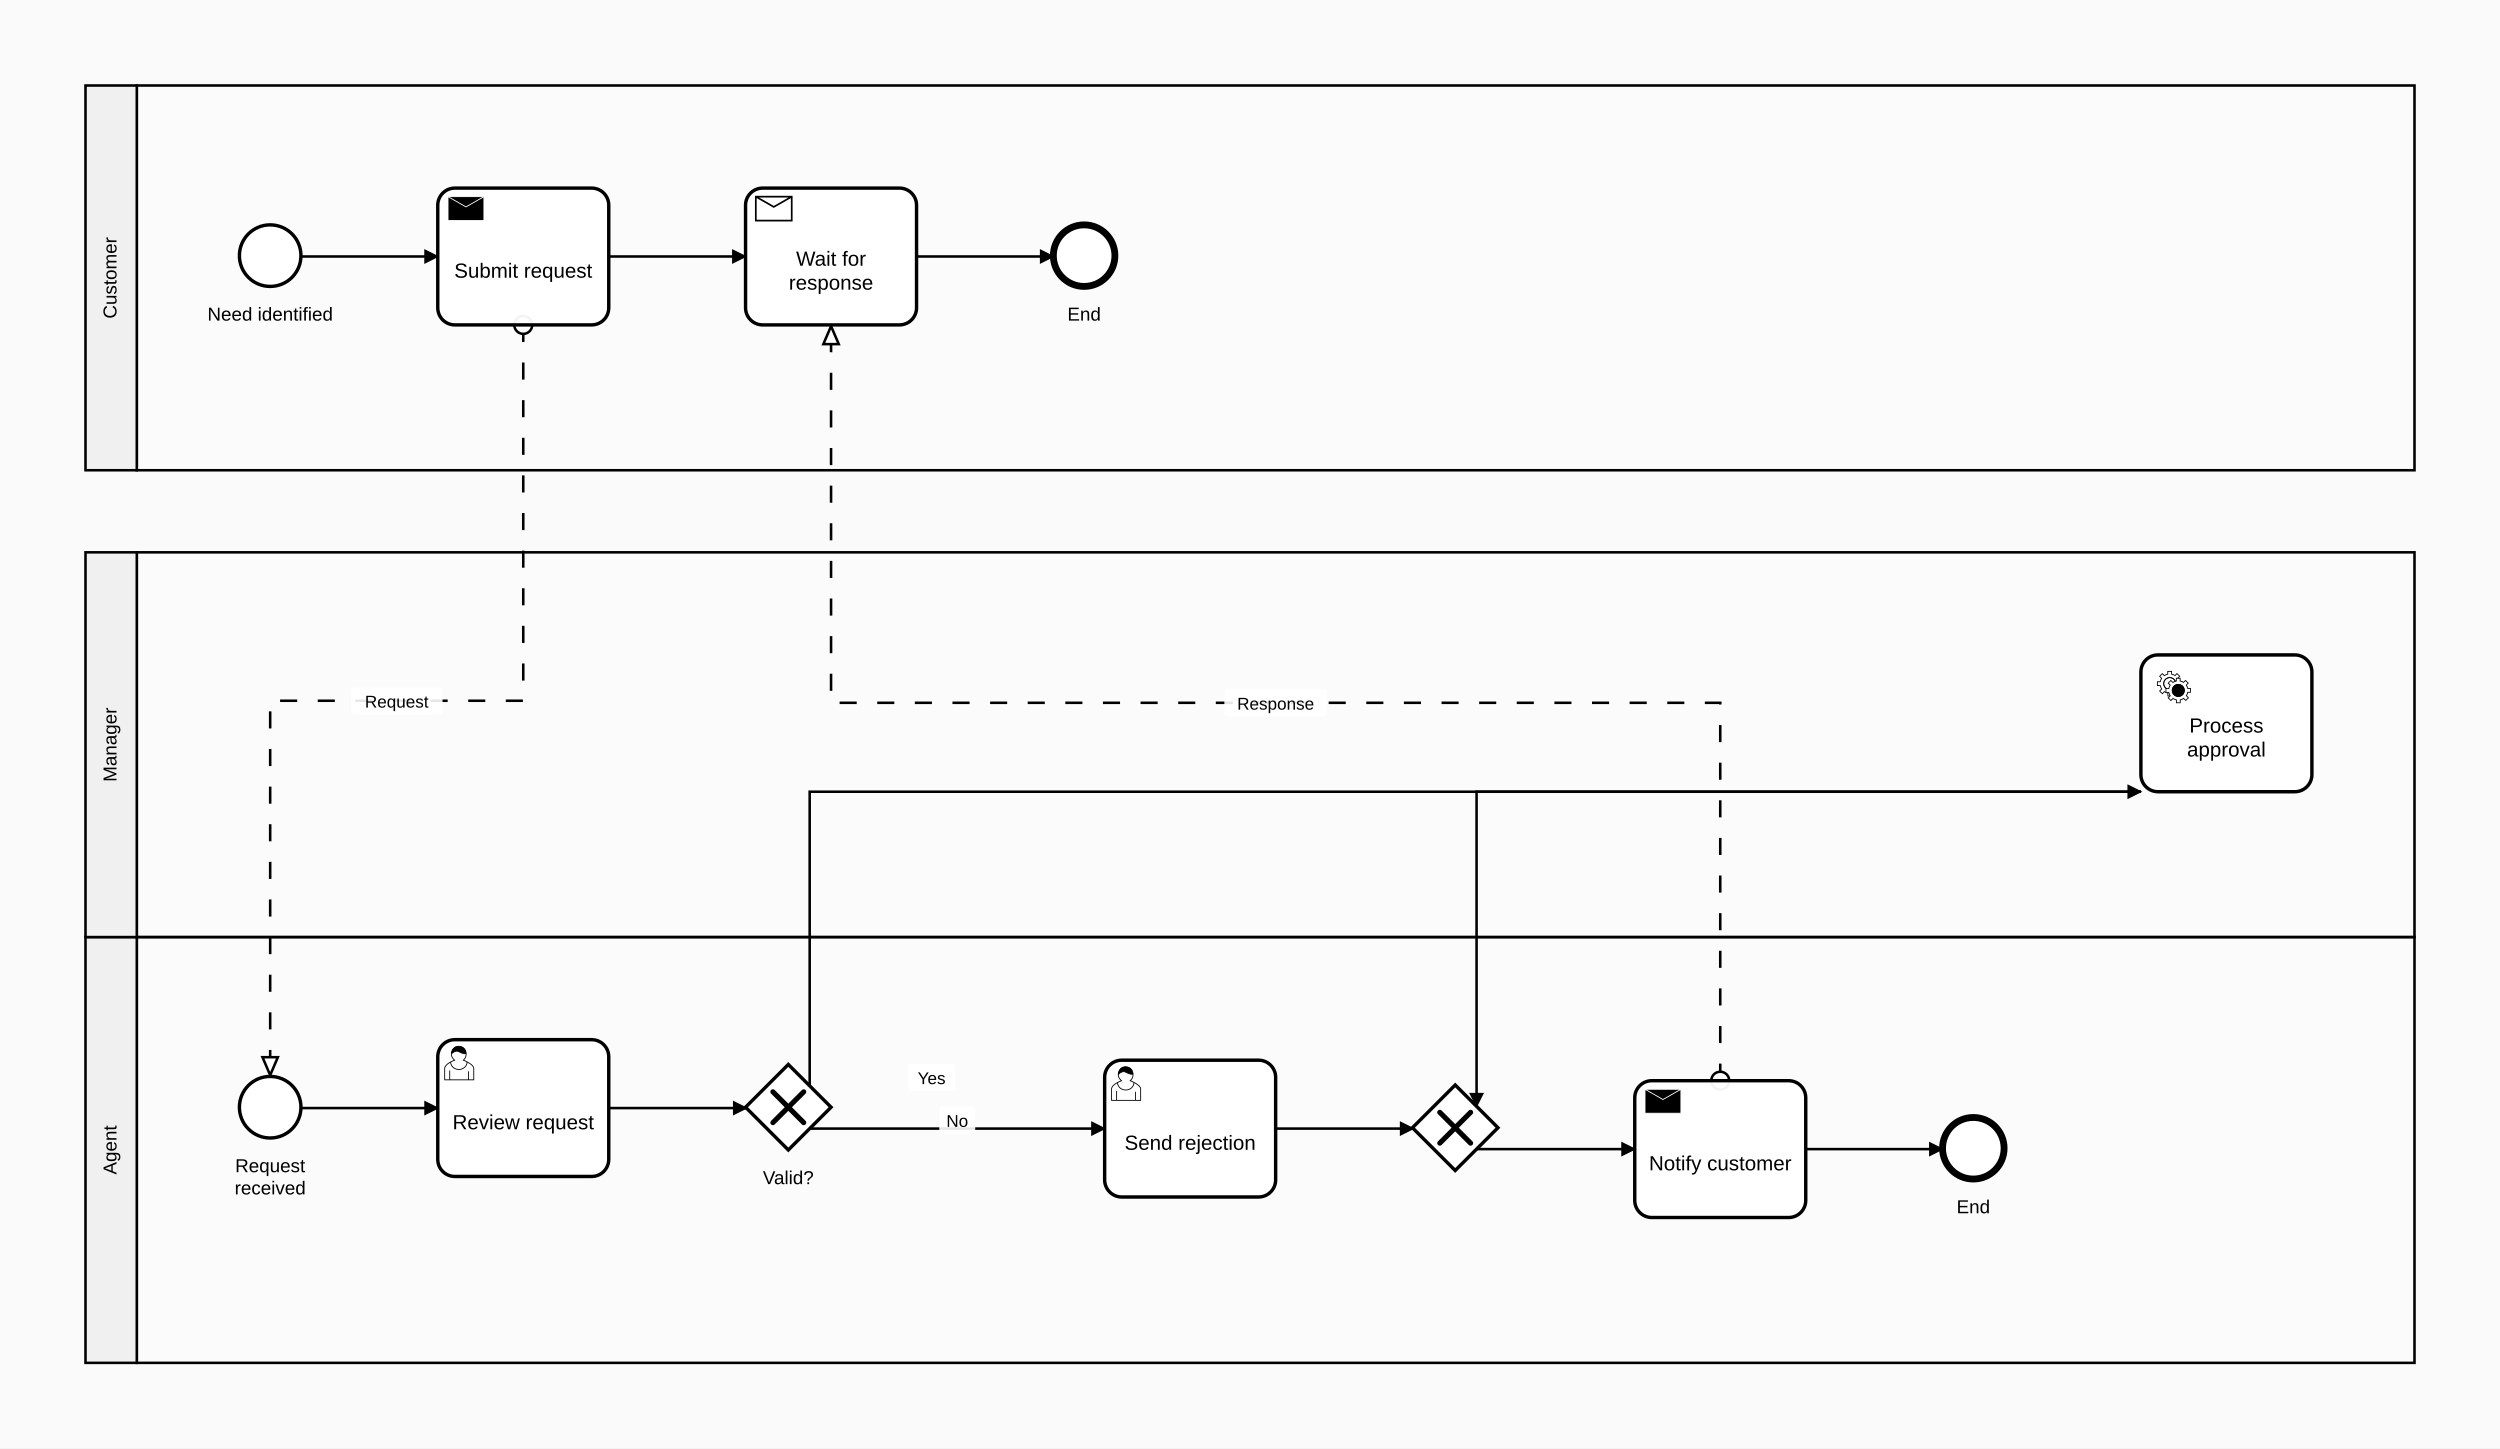
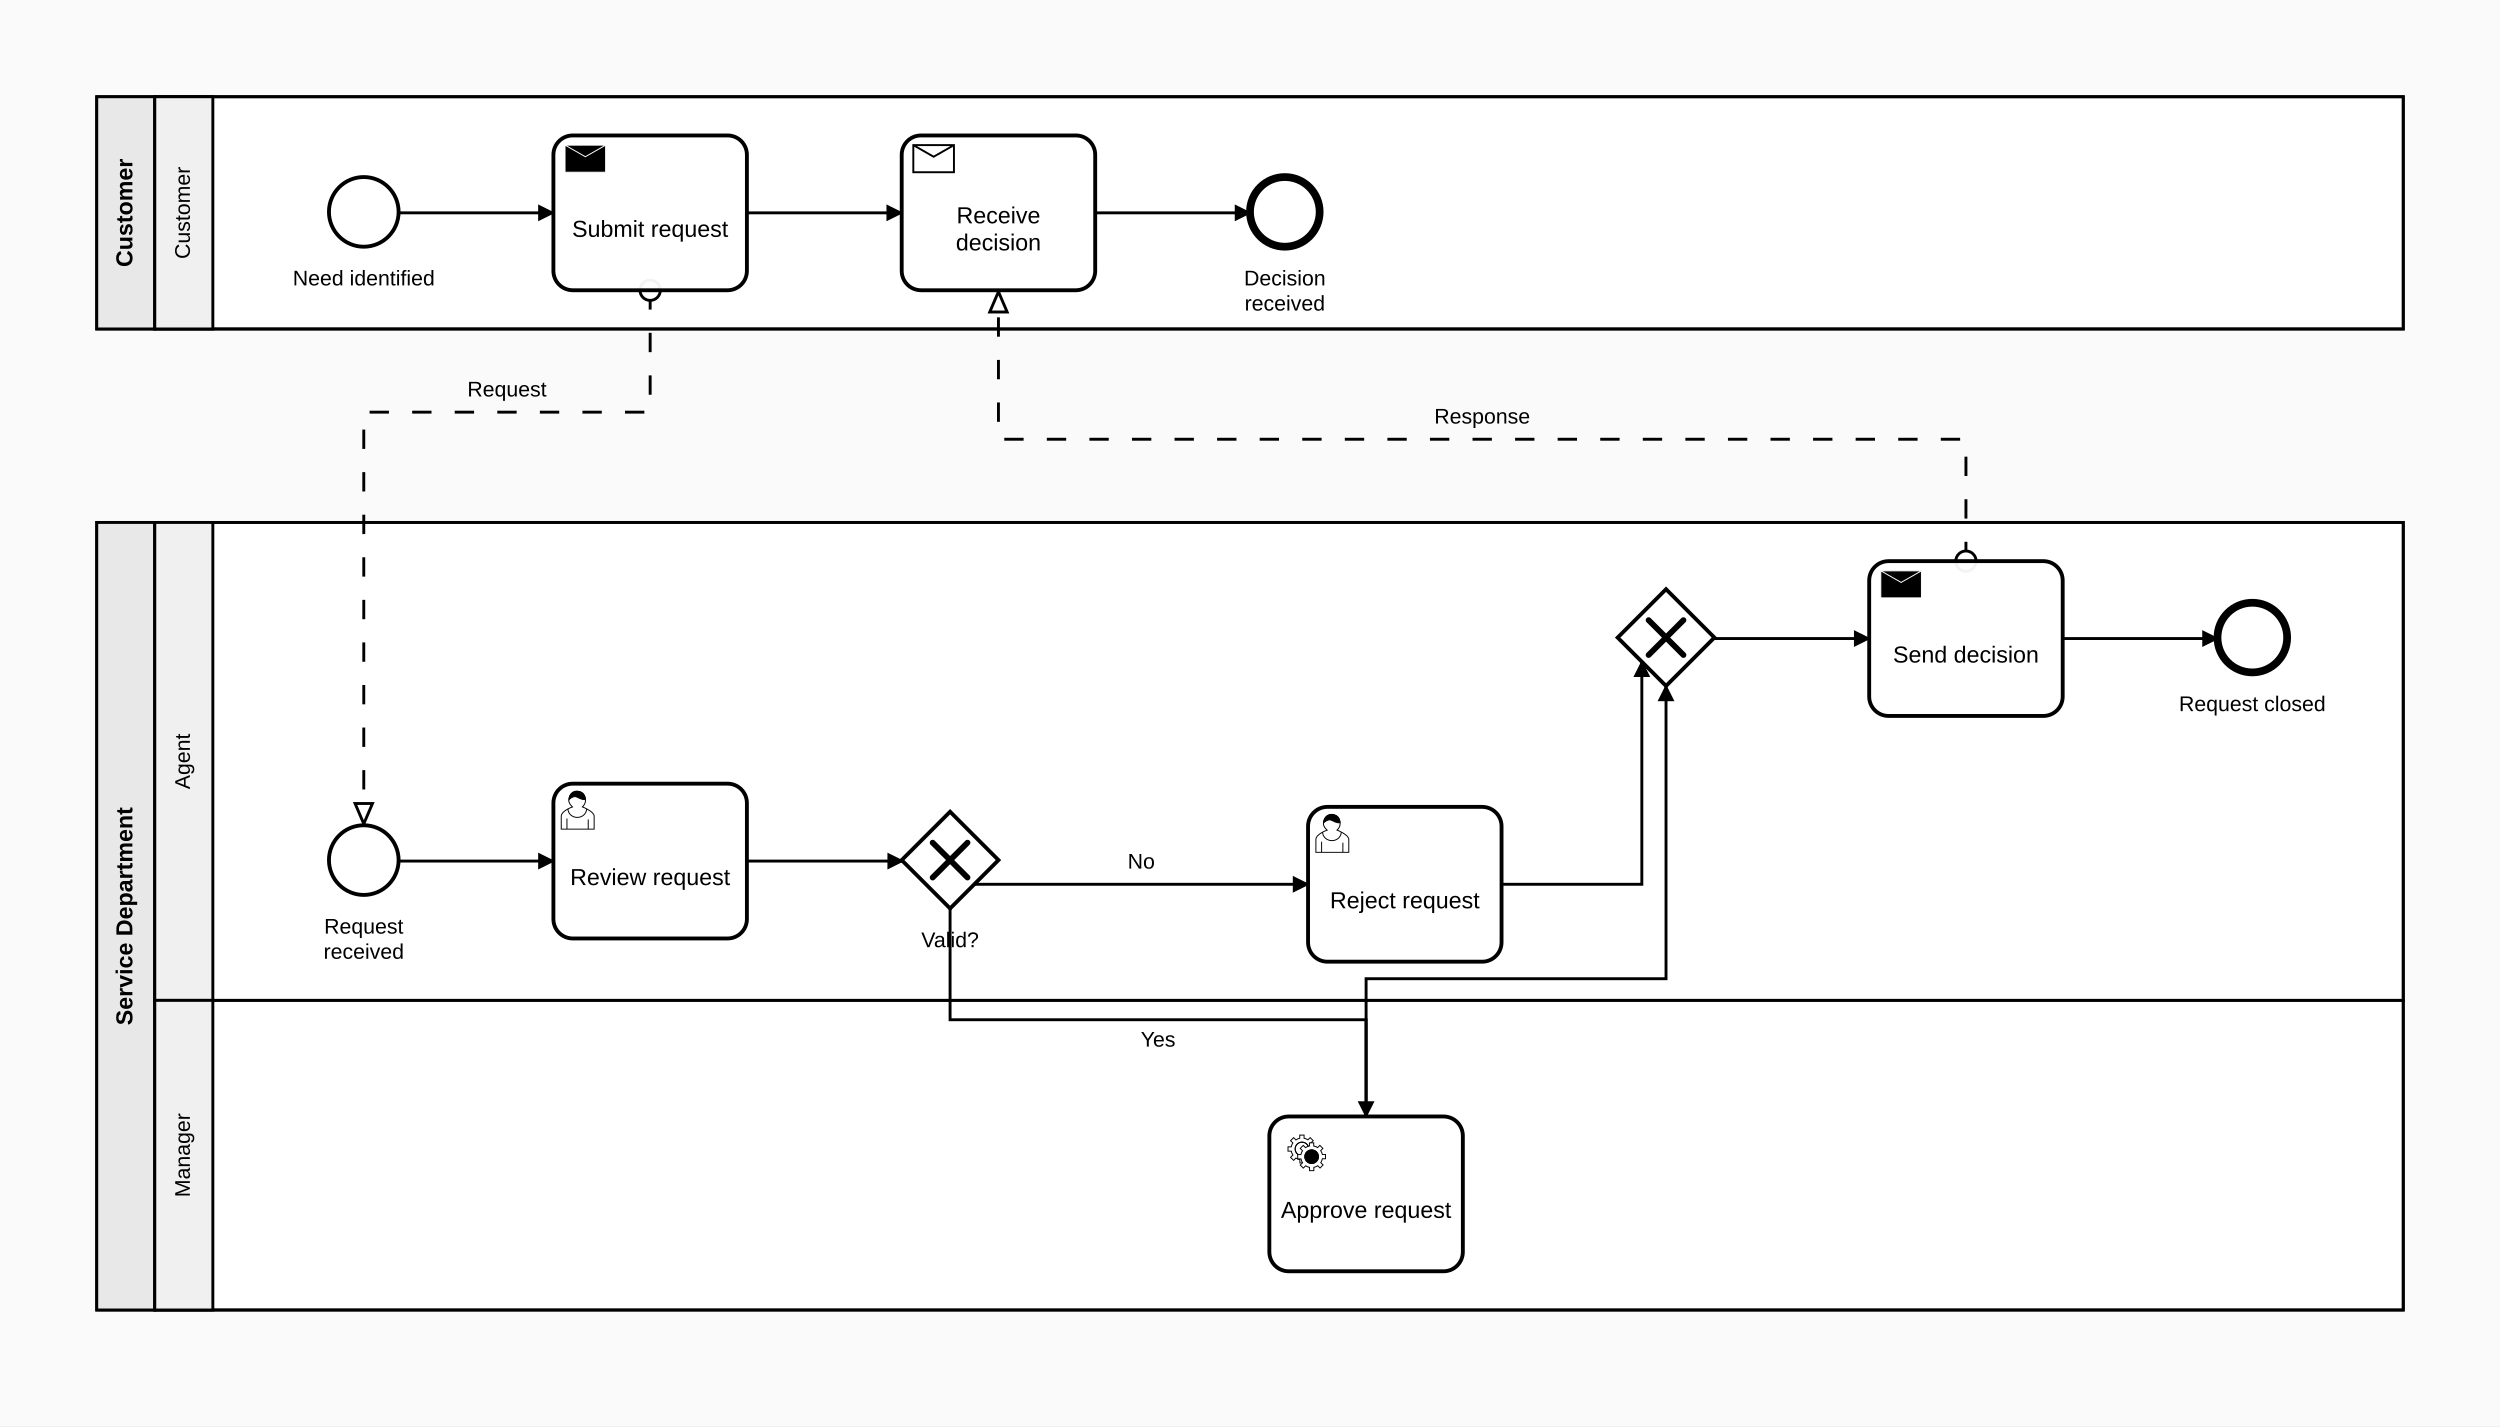
- <svg xmlns="http://www.w3.org/2000/svg" width="1462" height="847" viewBox="0 0 1462 847" font-family="Arial, sans-serif">
+ <svg xmlns="http://www.w3.org/2000/svg" width="1292" height="737" viewBox="0 0 1292 737" font-family="Arial, sans-serif">
  <defs>
    <marker id="seq-end" viewBox="0 0 20 20" refX="11" refY="10" markerWidth="10" markerHeight="10" orient="auto">
      <path d="M 1 5 L 11 10 L 1 15 Z" fill="#000000" stroke="#000000" stroke-width="1" />
    </marker>
    <marker id="seq-default-src" viewBox="0 0 20 20" refX="6" refY="10" markerWidth="10" markerHeight="10" orient="auto">
      <path d="M 6 3 L 10 17" stroke="#000000" stroke-width="1.5" />
    </marker>
    <marker id="seq-conditional-src" viewBox="0 0 20 20" refX="1" refY="10" markerWidth="12" markerHeight="12" orient="auto">
      <path d="M 1 10 L 8 6 L 15 10 L 8 14 Z" fill="#ffffff" stroke="#000000" stroke-width="1" />
    </marker>
    <marker id="msg-start" viewBox="0 0 20 20" refX="6" refY="6" markerWidth="20" markerHeight="20" orient="auto">
      <circle cx="6" cy="6" r="3.5" fill="#ffffff" stroke="#000000" stroke-width="1" />
    </marker>
    <marker id="msg-end" viewBox="0 0 20 20" refX="8.5" refY="5" markerWidth="20" markerHeight="20" orient="auto">
      <path d="m 1 5 l 0 -3 l 7 3 l -7 3 z" fill="#ffffff" stroke="#000000" stroke-width="1" stroke-linecap="butt" />
    </marker>
    <marker id="assoc-end" viewBox="0 0 20 20" refX="11" refY="10" markerWidth="10" markerHeight="10" orient="auto">
      <path d="M 1 5 L 11 10 L 1 15" fill="none" stroke="#000000" stroke-width="1.5" />
    </marker>
  </defs>
-   <rect width="1462" height="847" fill="#fafafa" />
-   <rect x="80" y="50" width="1332" height="225" fill="#ffffff" fill-opacity="0.25" stroke="#000000" stroke-width="1.5" />
-   <rect x="50" y="50" width="30" height="225" fill="#f0f0f0" stroke="#000000" stroke-width="1.5" />
-   <text x="65" y="162.5" text-anchor="middle" dominant-baseline="middle" font-size="11" fill="#000000" transform="rotate(-90,65,162.5)">Customer</text>
-   <rect x="80" y="548" width="1332" height="249" fill="#ffffff" fill-opacity="0.25" stroke="#000000" stroke-width="1.5" />
-   <rect x="50" y="548" width="30" height="249" fill="#f0f0f0" stroke="#000000" stroke-width="1.5" />
-   <text x="65" y="672.5" text-anchor="middle" dominant-baseline="middle" font-size="11" fill="#000000" transform="rotate(-90,65,672.5)">Agent</text>
-   <rect x="80" y="323" width="1332" height="225" fill="#ffffff" fill-opacity="0.25" stroke="#000000" stroke-width="1.5" />
-   <rect x="50" y="323" width="30" height="225" fill="#f0f0f0" stroke="#000000" stroke-width="1.5" />
-   <text x="65" y="435.5" text-anchor="middle" dominant-baseline="middle" font-size="11" fill="#000000" transform="rotate(-90,65,435.5)">Manager</text>
-   <path d="M 176 150 L 256 150" stroke="#000000" stroke-width="1.5" fill="none" marker-end="url(#seq-end)" />
-   <path d="M 356 150 L 436 150" stroke="#000000" stroke-width="1.5" fill="none" marker-end="url(#seq-end)" />
-   <path d="M 536 150 L 616 150" stroke="#000000" stroke-width="1.5" fill="none" marker-end="url(#seq-end)" />
-   <path d="M 176 648 L 256 648" stroke="#000000" stroke-width="1.5" fill="none" marker-end="url(#seq-end)" />
-   <path d="M 356 648 L 436.5 648" stroke="#000000" stroke-width="1.5" fill="none" marker-end="url(#seq-end)" />
-   <path d="M 473.5 635 L 473.5 463 L 1252 463" stroke="#000000" stroke-width="1.5" fill="none" marker-end="url(#seq-end)" />
-   <rect x="531.1" y="622" width="27.5" height="16" rx="2" fill="white" fill-opacity="0.9" />
-   <text x="544.8" y="634" text-anchor="middle" font-size="10" fill="#000000">Yes</text>
-   <path d="M 473.5 660 L 646 660" stroke="#000000" stroke-width="1.5" fill="none" marker-end="url(#seq-end)" />
-   <rect x="549.3" y="647" width="21" height="16" rx="2" fill="white" fill-opacity="0.9" />
-   <text x="559.8" y="659" text-anchor="middle" font-size="10" fill="#000000">No</text>
-   <path d="M 1252 463 L 863.5 463 L 863.5 647" stroke="#000000" stroke-width="1.5" fill="none" marker-end="url(#seq-end)" />
-   <path d="M 746 660 L 826.5 660" stroke="#000000" stroke-width="1.5" fill="none" marker-end="url(#seq-end)" />
-   <path d="M 863.5 672 L 956 672" stroke="#000000" stroke-width="1.5" fill="none" marker-end="url(#seq-end)" />
-   <path d="M 1056 672 L 1136 672" stroke="#000000" stroke-width="1.5" fill="none" marker-end="url(#seq-end)" />
-   <path d="M 306 190 L 306 409.8 L 158 409.8 L 158 629.5" stroke="#000000" stroke-width="1.5" fill="none" stroke-dasharray="10,12" marker-start="url(#msg-start)" marker-end="url(#msg-end)" />
-   <rect x="205.3" y="401.8" width="53.5" height="16" rx="2" fill="white" fill-opacity="0.9" />
-   <text x="232" y="413.8" text-anchor="middle" font-size="10" fill="#000000">Request</text>
-   <path d="M 1006 632 L 1006 411 L 486 411 L 486 190" stroke="#000000" stroke-width="1.5" fill="none" stroke-dasharray="10,12" marker-start="url(#msg-start)" marker-end="url(#msg-end)" />
-   <rect x="716" y="403" width="60" height="16" rx="2" fill="white" fill-opacity="0.9" />
-   <text x="746" y="415" text-anchor="middle" font-size="10" fill="#000000">Response</text>
-   <circle cx="158" cy="149.5" r="18" fill="#ffffff" fill-opacity="0.95" stroke="#000000" stroke-width="2" />
-   <text x="158" y="187.5" text-anchor="middle" font-size="11" fill="#000000">Need identified</text>
-   <rect x="256" y="110" width="100" height="80" rx="10" ry="10" fill="#ffffff" fill-opacity="0.95" stroke="#000000" stroke-width="2" />
+   <rect width="1292" height="737" fill="#fafafa" />
+   <rect x="50" y="50" width="1192" height="120" fill="#ffffff" stroke="#000000" stroke-width="1.5" />
+   <rect x="50" y="50" width="30" height="120" fill="#e8e8e8" stroke="#000000" stroke-width="1.5" />
+   <text x="65" y="110" text-anchor="middle" dominant-baseline="middle" font-size="12" font-weight="bold" fill="#000000" transform="rotate(-90,65,110)">Customer</text>
+   <rect x="50" y="270" width="1192" height="407" fill="#ffffff" stroke="#000000" stroke-width="1.5" />
+   <rect x="50" y="270" width="30" height="407" fill="#e8e8e8" stroke="#000000" stroke-width="1.5" />
+   <text x="65" y="473.5" text-anchor="middle" dominant-baseline="middle" font-size="12" font-weight="bold" fill="#000000" transform="rotate(-90,65,473.5)">Service Department</text>
+   <rect x="80" y="50" width="1162" height="120" fill="#ffffff" fill-opacity="0.25" stroke="#000000" stroke-width="1.5" />
+   <rect x="80" y="50" width="30" height="120" fill="#f0f0f0" stroke="#000000" stroke-width="1.5" />
+   <text x="95" y="110" text-anchor="middle" dominant-baseline="middle" font-size="11" fill="#000000" transform="rotate(-90,95,110)">Customer</text>
+   <rect x="80" y="270" width="1162" height="247" fill="#ffffff" fill-opacity="0.25" stroke="#000000" stroke-width="1.5" />
+   <rect x="80" y="270" width="30" height="247" fill="#f0f0f0" stroke="#000000" stroke-width="1.5" />
+   <text x="95" y="393.5" text-anchor="middle" dominant-baseline="middle" font-size="11" fill="#000000" transform="rotate(-90,95,393.5)">Agent</text>
+   <rect x="80" y="517" width="1162" height="160" fill="#ffffff" fill-opacity="0.25" stroke="#000000" stroke-width="1.5" />
+   <rect x="80" y="517" width="30" height="160" fill="#f0f0f0" stroke="#000000" stroke-width="1.5" />
+   <text x="95" y="597" text-anchor="middle" dominant-baseline="middle" font-size="11" fill="#000000" transform="rotate(-90,95,597)">Manager</text>
+   <path d="M 206 110 L 286 110" stroke="#000000" stroke-width="1.5" fill="none" marker-end="url(#seq-end)" />
+   <path d="M 386 110 L 466 110" stroke="#000000" stroke-width="1.5" fill="none" marker-end="url(#seq-end)" />
+   <path d="M 566 110 L 646 110" stroke="#000000" stroke-width="1.5" fill="none" marker-end="url(#seq-end)" />
+   <path d="M 206 445 L 286 445" stroke="#000000" stroke-width="1.5" fill="none" marker-end="url(#seq-end)" />
+   <path d="M 386 445 L 466.5 445" stroke="#000000" stroke-width="1.5" fill="none" marker-end="url(#seq-end)" />
+   <path d="M 491 469.5 L 491 527 L 706 527 L 706 577" stroke="#000000" stroke-width="1.5" fill="none" marker-end="url(#seq-end)" />
+   <text text-anchor="middle" font-size="11" fill="#000000">
+     <tspan x="598.5" y="540.9">Yes</tspan>
+   </text>
+   <path d="M 503.5 457 L 676 457" stroke="#000000" stroke-width="1.5" fill="none" marker-end="url(#seq-end)" />
+   <text text-anchor="middle" font-size="11" fill="#000000">
+     <tspan x="589.8" y="448.9">No</tspan>
+   </text>
+   <path d="M 706 577 L 706 505.8 L 861 505.8 L 861 354.5" stroke="#000000" stroke-width="1.5" fill="none" marker-end="url(#seq-end)" />
+   <path d="M 776 457 L 848.5 457 L 848.5 342" stroke="#000000" stroke-width="1.5" fill="none" marker-end="url(#seq-end)" />
+   <path d="M 885.5 330 L 966 330" stroke="#000000" stroke-width="1.5" fill="none" marker-end="url(#seq-end)" />
+   <path d="M 1066 330 L 1146 330" stroke="#000000" stroke-width="1.5" fill="none" marker-end="url(#seq-end)" />
+   <path d="M 336 150 L 336 213 L 188 213 L 188 426.5" stroke="#000000" stroke-width="1.5" fill="none" stroke-dasharray="10,12" marker-start="url(#msg-start)" marker-end="url(#msg-end)" />
+   <text text-anchor="middle" font-size="11" fill="#000000">
+     <tspan x="262" y="204.9">Request</tspan>
+   </text>
+   <path d="M 1016 290 L 1016 227 L 516 227 L 516 150" stroke="#000000" stroke-width="1.5" fill="none" stroke-dasharray="10,12" marker-start="url(#msg-start)" marker-end="url(#msg-end)" />
+   <text text-anchor="middle" font-size="11" fill="#000000">
+     <tspan x="766" y="218.9">Response</tspan>
+   </text>
+   <circle cx="188" cy="109.5" r="18" fill="#ffffff" fill-opacity="0.95" stroke="#000000" stroke-width="2" />
+   <text x="188" y="147.5" text-anchor="middle" font-size="11" fill="#000000">Need identified</text>
+   <rect x="286" y="70" width="100" height="80" rx="10" ry="10" fill="#ffffff" fill-opacity="0.95" stroke="#000000" stroke-width="2" />
  <g>
-     <path d="m 262,115 l 0,14 l 21,0 l 0,-14 z l 10.5,6 l 10.5,-6" fill="#000000" stroke="#ffffff" stroke-width="0.5" />
+     <path d="m 292,75 l 0,14 l 21,0 l 0,-14 z l 10.5,6 l 10.5,-6" fill="#000000" stroke="#ffffff" stroke-width="0.5" />
  </g>
-   <text x="306" y="159" text-anchor="middle" dominant-baseline="middle" font-size="12" fill="#000000">Submit request</text>
-   <rect x="436" y="110" width="100" height="80" rx="10" ry="10" fill="#ffffff" fill-opacity="0.95" stroke="#000000" stroke-width="2" />
+   <text x="336" y="119" text-anchor="middle" dominant-baseline="middle" font-size="12" fill="#000000">Submit request</text>
+   <rect x="466" y="70" width="100" height="80" rx="10" ry="10" fill="#ffffff" fill-opacity="0.95" stroke="#000000" stroke-width="2" />
  <g>
-     <path d="m 442,115 l 0,14 l 21,0 l 0,-14 z l 10.5,6 l 10.5,-6" fill="#ffffff" stroke="#000000" stroke-width="1" />
+     <path d="m 472,75 l 0,14 l 21,0 l 0,-14 z l 10.5,6 l 10.5,-6" fill="#ffffff" stroke="#000000" stroke-width="1" />
  </g>
-   <text x="486" y="152" text-anchor="middle" dominant-baseline="middle" font-size="12" fill="#000000">Wait for</text>
-   <text x="486" y="166" text-anchor="middle" dominant-baseline="middle" font-size="12" fill="#000000">response</text>
-   <circle cx="634" cy="149.5" r="18" fill="#ffffff" fill-opacity="0.95" stroke="#000000" stroke-width="4" />
-   <text x="634" y="187.5" text-anchor="middle" font-size="11" fill="#000000">End</text>
-   <circle cx="158" cy="647.5" r="18" fill="#ffffff" fill-opacity="0.95" stroke="#000000" stroke-width="2" />
-   <text x="158" y="685.5" text-anchor="middle" font-size="11" fill="#000000">Request</text>
-   <text x="158" y="698.5" text-anchor="middle" font-size="11" fill="#000000">received</text>
-   <rect x="256" y="608" width="100" height="80" rx="10" ry="10" fill="#ffffff" fill-opacity="0.95" stroke="#000000" stroke-width="2" />
+   <text x="516" y="112" text-anchor="middle" dominant-baseline="middle" font-size="12" fill="#000000">Receive</text>
+   <text x="516" y="126" text-anchor="middle" dominant-baseline="middle" font-size="12" fill="#000000">decision</text>
+   <circle cx="664" cy="109.5" r="18" fill="#ffffff" fill-opacity="0.95" stroke="#000000" stroke-width="4" />
+   <text x="664" y="147.5" text-anchor="middle" font-size="11" fill="#000000">Decision</text>
+   <text x="664" y="160.5" text-anchor="middle" font-size="11" fill="#000000">received</text>
+   <circle cx="188" cy="444.5" r="18" fill="#ffffff" fill-opacity="0.95" stroke="#000000" stroke-width="2" />
+   <text x="188" y="482.5" text-anchor="middle" font-size="11" fill="#000000">Request</text>
+   <text x="188" y="495.5" text-anchor="middle" font-size="11" fill="#000000">received</text>
+   <rect x="286" y="405" width="100" height="80" rx="10" ry="10" fill="#ffffff" fill-opacity="0.95" stroke="#000000" stroke-width="2" />
  <g>
-     <path d="m 271,620 c 0.909,-0.845 1.594,-2.049 1.594,-3.385 0,-2.554 -1.805,-4.622 -4.357,-4.622 -2.552,0 -4.288,2.068 -4.288,4.622 0,1.348 0.974,2.562 1.896,3.405 -0.529,0.187 -5.669,2.097 -5.794,4.756 v 6.718 h 17 v -6.718 c 0,-2.298 -5.528,-4.595 -6.051,-4.776 z m -8,6 l 0,5.5 m 11,0 l 0,-5" fill="#ffffff" stroke="#000000" stroke-width="0.5" />
-     <path d="m 273.162,621.009 c 0,2.447 -2.158,4.431 -4.821,4.431 -2.665,0 -4.822,-1.981 -4.822,-4.431" fill="none" stroke="#000000" stroke-width="0.5" />
-     <path d="m 264.1,616.2 c 0,0 2.251,-2.358 4.274,-1.177 2.024,1.181 4.221,1.537 4.124,0.965 -0.098,-0.57 -0.117,-3.791 -4.191,-4.136 -3.575,0.001 -4.208,3.367 -4.207,4.348 z" fill="#000000" stroke="#000000" stroke-width="0.5" />
+     <path d="m 301,417 c 0.909,-0.845 1.594,-2.049 1.594,-3.385 0,-2.554 -1.805,-4.622 -4.357,-4.622 -2.552,0 -4.288,2.068 -4.288,4.622 0,1.348 0.974,2.562 1.896,3.405 -0.529,0.187 -5.669,2.097 -5.794,4.756 v 6.718 h 17 v -6.718 c 0,-2.298 -5.528,-4.595 -6.051,-4.776 z m -8,6 l 0,5.5 m 11,0 l 0,-5" fill="#ffffff" stroke="#000000" stroke-width="0.5" />
+     <path d="m 303.162,418.009 c 0,2.447 -2.158,4.431 -4.821,4.431 -2.665,0 -4.822,-1.981 -4.822,-4.431" fill="none" stroke="#000000" stroke-width="0.5" />
+     <path d="m 294.1,413.2 c 0,0 2.251,-2.358 4.274,-1.177 2.024,1.181 4.221,1.537 4.124,0.965 -0.098,-0.57 -0.117,-3.791 -4.191,-4.136 -3.575,0.001 -4.208,3.367 -4.207,4.348 z" fill="#000000" stroke="#000000" stroke-width="0.5" />
  </g>
-   <text x="306" y="657" text-anchor="middle" dominant-baseline="middle" font-size="12" fill="#000000">Review request</text>
-   <polygon points="461,622.5 486,647.5 461,672.5 436,647.5" fill="#ffffff" fill-opacity="0.95" stroke="#000000" stroke-width="2" />
-   <line x1="452" y1="638.5" x2="470" y2="656.5" stroke="#000000" stroke-width="3" stroke-linecap="round" />
-   <line x1="470" y1="638.5" x2="452" y2="656.5" stroke="#000000" stroke-width="3" stroke-linecap="round" />
-   <text x="461" y="692.5" text-anchor="middle" font-size="11" fill="#000000">Valid?</text>
-   <rect x="1252" y="383" width="100" height="80" rx="10" ry="10" fill="#ffffff" fill-opacity="0.95" stroke="#000000" stroke-width="2" />
+   <text x="336" y="454" text-anchor="middle" dominant-baseline="middle" font-size="12" fill="#000000">Review request</text>
+   <polygon points="491,419.5 516,444.5 491,469.5 466,444.5" fill="#ffffff" fill-opacity="0.95" stroke="#000000" stroke-width="2" />
+   <line x1="482" y1="435.5" x2="500" y2="453.5" stroke="#000000" stroke-width="3" stroke-linecap="round" />
+   <line x1="500" y1="435.5" x2="482" y2="453.5" stroke="#000000" stroke-width="3" stroke-linecap="round" />
+   <text x="491" y="489.5" text-anchor="middle" font-size="11" fill="#000000">Valid?</text>
+   <rect x="656" y="577" width="100" height="80" rx="10" ry="10" fill="#ffffff" fill-opacity="0.95" stroke="#000000" stroke-width="2" />
  <g>
-     <path d="m 1270,407 v -1.713 c 0.352,-0.071 0.704,-0.178 1.048,-0.321 0.344,-0.145 0.666,-0.321 0.966,-0.521 l 1.194,1.18 1.567,-1.577 -1.195,-1.18 c 0.403,-0.614 0.683,-1.299 0.825,-2.018 l 1.622,-0.01 v -2.22 l -1.637,0.01 c -0.073,-0.352 -0.178,-0.7 -0.324,-1.044 -0.145,-0.344 -0.321,-0.664 -0.523,-0.962 l 1.131,-1.136 -1.583,-1.563 -1.13,1.136 c -0.614,-0.401 -1.303,-0.681 -2.023,-0.822 l 0.009,-1.619 h -2.241 l 0.004,1.631 c -0.354,0.074 -0.705,0.18 -1.05,0.324 -0.344,0.144 -0.665,0.321 -0.964,0.52 l -1.17,-1.158 -1.567,1.579 1.168,1.157 c -0.403,0.613 -0.683,1.298 -0.825,2.017 l -1.659,0.003 v 2.222 l 1.672,-0.006 c 0.073,0.351 0.18,0.702 0.324,1.045 0.145,0.344 0.321,0.664 0.523,0.961 l -1.199,1.197 1.584,1.56 1.196,-1.193 c 0.614,0.403 1.303,0.682 2.023,0.823 l 0.001,1.699 h 2.227 z m 0.221,-3.996 c -1.789,0.75 -3.858,-0.093 -4.61,-1.874 -0.752,-1.783 0.091,-3.846 1.88,-4.596 1.788,-0.749 3.857,0.093 4.609,1.874 0.752,1.782 -0.091,3.846 -1.879,4.596 z" fill="#ffffff" stroke="#000000" stroke-width="0.5" />
-     <path d="m 1270.221,403.004 c -1.789,0.75 -3.858,-0.093 -4.61,-1.874 -0.752,-1.783 0.091,-3.846 1.88,-4.596 1.788,-0.749 3.857,0.093 4.609,1.874 0.752,1.782 -0.091,3.846 -1.879,4.596 z" fill="none" stroke="#000000" stroke-width="0.5" />
-     <path d="m 1275,411 v -1.713 c 0.352,-0.071 0.704,-0.178 1.048,-0.321 0.344,-0.145 0.666,-0.321 0.966,-0.521 l 1.194,1.18 1.567,-1.577 -1.195,-1.18 c 0.403,-0.614 0.683,-1.299 0.825,-2.018 l 1.622,-0.01 v -2.22 l -1.637,0.01 c -0.073,-0.352 -0.178,-0.7 -0.324,-1.044 -0.145,-0.344 -0.321,-0.664 -0.523,-0.962 l 1.131,-1.136 -1.583,-1.563 -1.13,1.136 c -0.614,-0.401 -1.303,-0.681 -2.023,-0.822 l 0.009,-1.619 h -2.241 l 0.004,1.631 c -0.354,0.074 -0.705,0.18 -1.05,0.324 -0.344,0.144 -0.665,0.321 -0.964,0.52 l -1.17,-1.158 -1.567,1.579 1.168,1.157 c -0.403,0.613 -0.683,1.298 -0.825,2.017 l -1.659,0.003 v 2.222 l 1.672,-0.006 c 0.073,0.351 0.18,0.702 0.324,1.045 0.145,0.344 0.321,0.664 0.523,0.961 l -1.199,1.197 1.584,1.56 1.196,-1.193 c 0.614,0.403 1.303,0.682 2.023,0.823 l 0.001,1.699 h 2.227 z m 0.221,-3.996 c -1.789,0.75 -3.858,-0.093 -4.61,-1.874 -0.752,-1.783 0.091,-3.846 1.88,-4.596 1.788,-0.749 3.857,0.093 4.609,1.874 0.752,1.782 -0.091,3.846 -1.879,4.596 z" fill="#ffffff" stroke="#000000" stroke-width="0.5" />
-     <path d="m 1275.221,407.004 c -1.789,0.75 -3.858,-0.093 -4.61,-1.874 -0.752,-1.783 0.091,-3.846 1.88,-4.596 1.788,-0.749 3.857,0.093 4.609,1.874 0.752,1.782 -0.091,3.846 -1.879,4.596 z" fill="#000000" stroke="#000000" stroke-width="0.5" />
+     <path d="m 674,601 v -1.713 c 0.352,-0.071 0.704,-0.178 1.048,-0.321 0.344,-0.145 0.666,-0.321 0.966,-0.521 l 1.194,1.18 1.567,-1.577 -1.195,-1.18 c 0.403,-0.614 0.683,-1.299 0.825,-2.018 l 1.622,-0.01 v -2.22 l -1.637,0.01 c -0.073,-0.352 -0.178,-0.7 -0.324,-1.044 -0.145,-0.344 -0.321,-0.664 -0.523,-0.962 l 1.131,-1.136 -1.583,-1.563 -1.13,1.136 c -0.614,-0.401 -1.303,-0.681 -2.023,-0.822 l 0.009,-1.619 h -2.241 l 0.004,1.631 c -0.354,0.074 -0.705,0.18 -1.05,0.324 -0.344,0.144 -0.665,0.321 -0.964,0.52 l -1.17,-1.158 -1.567,1.579 1.168,1.157 c -0.403,0.613 -0.683,1.298 -0.825,2.017 l -1.659,0.003 v 2.222 l 1.672,-0.006 c 0.073,0.351 0.18,0.702 0.324,1.045 0.145,0.344 0.321,0.664 0.523,0.961 l -1.199,1.197 1.584,1.56 1.196,-1.193 c 0.614,0.403 1.303,0.682 2.023,0.823 l 0.001,1.699 h 2.227 z m 0.221,-3.996 c -1.789,0.75 -3.858,-0.093 -4.61,-1.874 -0.752,-1.783 0.091,-3.846 1.88,-4.596 1.788,-0.749 3.857,0.093 4.609,1.874 0.752,1.782 -0.091,3.846 -1.879,4.596 z" fill="#ffffff" stroke="#000000" stroke-width="0.5" />
+     <path d="m 674.221,597.004 c -1.789,0.75 -3.858,-0.093 -4.61,-1.874 -0.752,-1.783 0.091,-3.846 1.88,-4.596 1.788,-0.749 3.857,0.093 4.609,1.874 0.752,1.782 -0.091,3.846 -1.879,4.596 z" fill="none" stroke="#000000" stroke-width="0.5" />
+     <path d="m 679,605 v -1.713 c 0.352,-0.071 0.704,-0.178 1.048,-0.321 0.344,-0.145 0.666,-0.321 0.966,-0.521 l 1.194,1.18 1.567,-1.577 -1.195,-1.18 c 0.403,-0.614 0.683,-1.299 0.825,-2.018 l 1.622,-0.01 v -2.22 l -1.637,0.01 c -0.073,-0.352 -0.178,-0.7 -0.324,-1.044 -0.145,-0.344 -0.321,-0.664 -0.523,-0.962 l 1.131,-1.136 -1.583,-1.563 -1.13,1.136 c -0.614,-0.401 -1.303,-0.681 -2.023,-0.822 l 0.009,-1.619 h -2.241 l 0.004,1.631 c -0.354,0.074 -0.705,0.18 -1.05,0.324 -0.344,0.144 -0.665,0.321 -0.964,0.52 l -1.17,-1.158 -1.567,1.579 1.168,1.157 c -0.403,0.613 -0.683,1.298 -0.825,2.017 l -1.659,0.003 v 2.222 l 1.672,-0.006 c 0.073,0.351 0.18,0.702 0.324,1.045 0.145,0.344 0.321,0.664 0.523,0.961 l -1.199,1.197 1.584,1.56 1.196,-1.193 c 0.614,0.403 1.303,0.682 2.023,0.823 l 0.001,1.699 h 2.227 z m 0.221,-3.996 c -1.789,0.75 -3.858,-0.093 -4.61,-1.874 -0.752,-1.783 0.091,-3.846 1.88,-4.596 1.788,-0.749 3.857,0.093 4.609,1.874 0.752,1.782 -0.091,3.846 -1.879,4.596 z" fill="#ffffff" stroke="#000000" stroke-width="0.5" />
+     <path d="m 679.221,601.004 c -1.789,0.75 -3.858,-0.093 -4.61,-1.874 -0.752,-1.783 0.091,-3.846 1.88,-4.596 1.788,-0.749 3.857,0.093 4.609,1.874 0.752,1.782 -0.091,3.846 -1.879,4.596 z" fill="#000000" stroke="#000000" stroke-width="0.5" />
  </g>
-   <text x="1302" y="425" text-anchor="middle" dominant-baseline="middle" font-size="12" fill="#000000">Process</text>
-   <text x="1302" y="439" text-anchor="middle" dominant-baseline="middle" font-size="12" fill="#000000">approval</text>
-   <rect x="646" y="620" width="100" height="80" rx="10" ry="10" fill="#ffffff" fill-opacity="0.95" stroke="#000000" stroke-width="2" />
+   <text x="706" y="626" text-anchor="middle" dominant-baseline="middle" font-size="12" fill="#000000">Approve request</text>
+   <rect x="676" y="417" width="100" height="80" rx="10" ry="10" fill="#ffffff" fill-opacity="0.95" stroke="#000000" stroke-width="2" />
  <g>
-     <path d="m 661,632 c 0.909,-0.845 1.594,-2.049 1.594,-3.385 0,-2.554 -1.805,-4.622 -4.357,-4.622 -2.552,0 -4.288,2.068 -4.288,4.622 0,1.348 0.974,2.562 1.896,3.405 -0.529,0.187 -5.669,2.097 -5.794,4.756 v 6.718 h 17 v -6.718 c 0,-2.298 -5.528,-4.595 -6.051,-4.776 z m -8,6 l 0,5.5 m 11,0 l 0,-5" fill="#ffffff" stroke="#000000" stroke-width="0.5" />
-     <path d="m 663.162,633.009 c 0,2.447 -2.158,4.431 -4.821,4.431 -2.665,0 -4.822,-1.981 -4.822,-4.431" fill="none" stroke="#000000" stroke-width="0.5" />
-     <path d="m 654.1,628.2 c 0,0 2.251,-2.358 4.274,-1.177 2.024,1.181 4.221,1.537 4.124,0.965 -0.098,-0.57 -0.117,-3.791 -4.191,-4.136 -3.575,0.001 -4.208,3.367 -4.207,4.348 z" fill="#000000" stroke="#000000" stroke-width="0.5" />
+     <path d="m 691,429 c 0.909,-0.845 1.594,-2.049 1.594,-3.385 0,-2.554 -1.805,-4.622 -4.357,-4.622 -2.552,0 -4.288,2.068 -4.288,4.622 0,1.348 0.974,2.562 1.896,3.405 -0.529,0.187 -5.669,2.097 -5.794,4.756 v 6.718 h 17 v -6.718 c 0,-2.298 -5.528,-4.595 -6.051,-4.776 z m -8,6 l 0,5.5 m 11,0 l 0,-5" fill="#ffffff" stroke="#000000" stroke-width="0.5" />
+     <path d="m 693.162,430.009 c 0,2.447 -2.158,4.431 -4.821,4.431 -2.665,0 -4.822,-1.981 -4.822,-4.431" fill="none" stroke="#000000" stroke-width="0.5" />
+     <path d="m 684.1,425.2 c 0,0 2.251,-2.358 4.274,-1.177 2.024,1.181 4.221,1.537 4.124,0.965 -0.098,-0.57 -0.117,-3.791 -4.191,-4.136 -3.575,0.001 -4.208,3.367 -4.207,4.348 z" fill="#000000" stroke="#000000" stroke-width="0.5" />
  </g>
-   <text x="696" y="669" text-anchor="middle" dominant-baseline="middle" font-size="12" fill="#000000">Send rejection</text>
-   <polygon points="851,634.5 876,659.5 851,684.5 826,659.5" fill="#ffffff" fill-opacity="0.95" stroke="#000000" stroke-width="2" />
-   <line x1="842" y1="650.5" x2="860" y2="668.5" stroke="#000000" stroke-width="3" stroke-linecap="round" />
-   <line x1="860" y1="650.5" x2="842" y2="668.5" stroke="#000000" stroke-width="3" stroke-linecap="round" />
-   <rect x="956" y="632" width="100" height="80" rx="10" ry="10" fill="#ffffff" fill-opacity="0.95" stroke="#000000" stroke-width="2" />
+   <text x="726" y="466" text-anchor="middle" dominant-baseline="middle" font-size="12" fill="#000000">Reject request</text>
+   <polygon points="861,304.5 886,329.5 861,354.5 836,329.5" fill="#ffffff" fill-opacity="0.95" stroke="#000000" stroke-width="2" />
+   <line x1="852" y1="320.5" x2="870" y2="338.5" stroke="#000000" stroke-width="3" stroke-linecap="round" />
+   <line x1="870" y1="320.5" x2="852" y2="338.5" stroke="#000000" stroke-width="3" stroke-linecap="round" />
+   <rect x="966" y="290" width="100" height="80" rx="10" ry="10" fill="#ffffff" fill-opacity="0.95" stroke="#000000" stroke-width="2" />
  <g>
-     <path d="m 962,637 l 0,14 l 21,0 l 0,-14 z l 10.5,6 l 10.5,-6" fill="#000000" stroke="#ffffff" stroke-width="0.5" />
+     <path d="m 972,295 l 0,14 l 21,0 l 0,-14 z l 10.5,6 l 10.5,-6" fill="#000000" stroke="#ffffff" stroke-width="0.5" />
  </g>
-   <text x="1006" y="681" text-anchor="middle" dominant-baseline="middle" font-size="12" fill="#000000">Notify customer</text>
-   <circle cx="1154" cy="671.5" r="18" fill="#ffffff" fill-opacity="0.95" stroke="#000000" stroke-width="4" />
-   <text x="1154" y="709.5" text-anchor="middle" font-size="11" fill="#000000">End</text>
+   <text x="1016" y="339" text-anchor="middle" dominant-baseline="middle" font-size="12" fill="#000000">Send decision</text>
+   <circle cx="1164" cy="329.5" r="18" fill="#ffffff" fill-opacity="0.95" stroke="#000000" stroke-width="4" />
+   <text x="1164" y="367.5" text-anchor="middle" font-size="11" fill="#000000">Request closed</text>
</svg>
